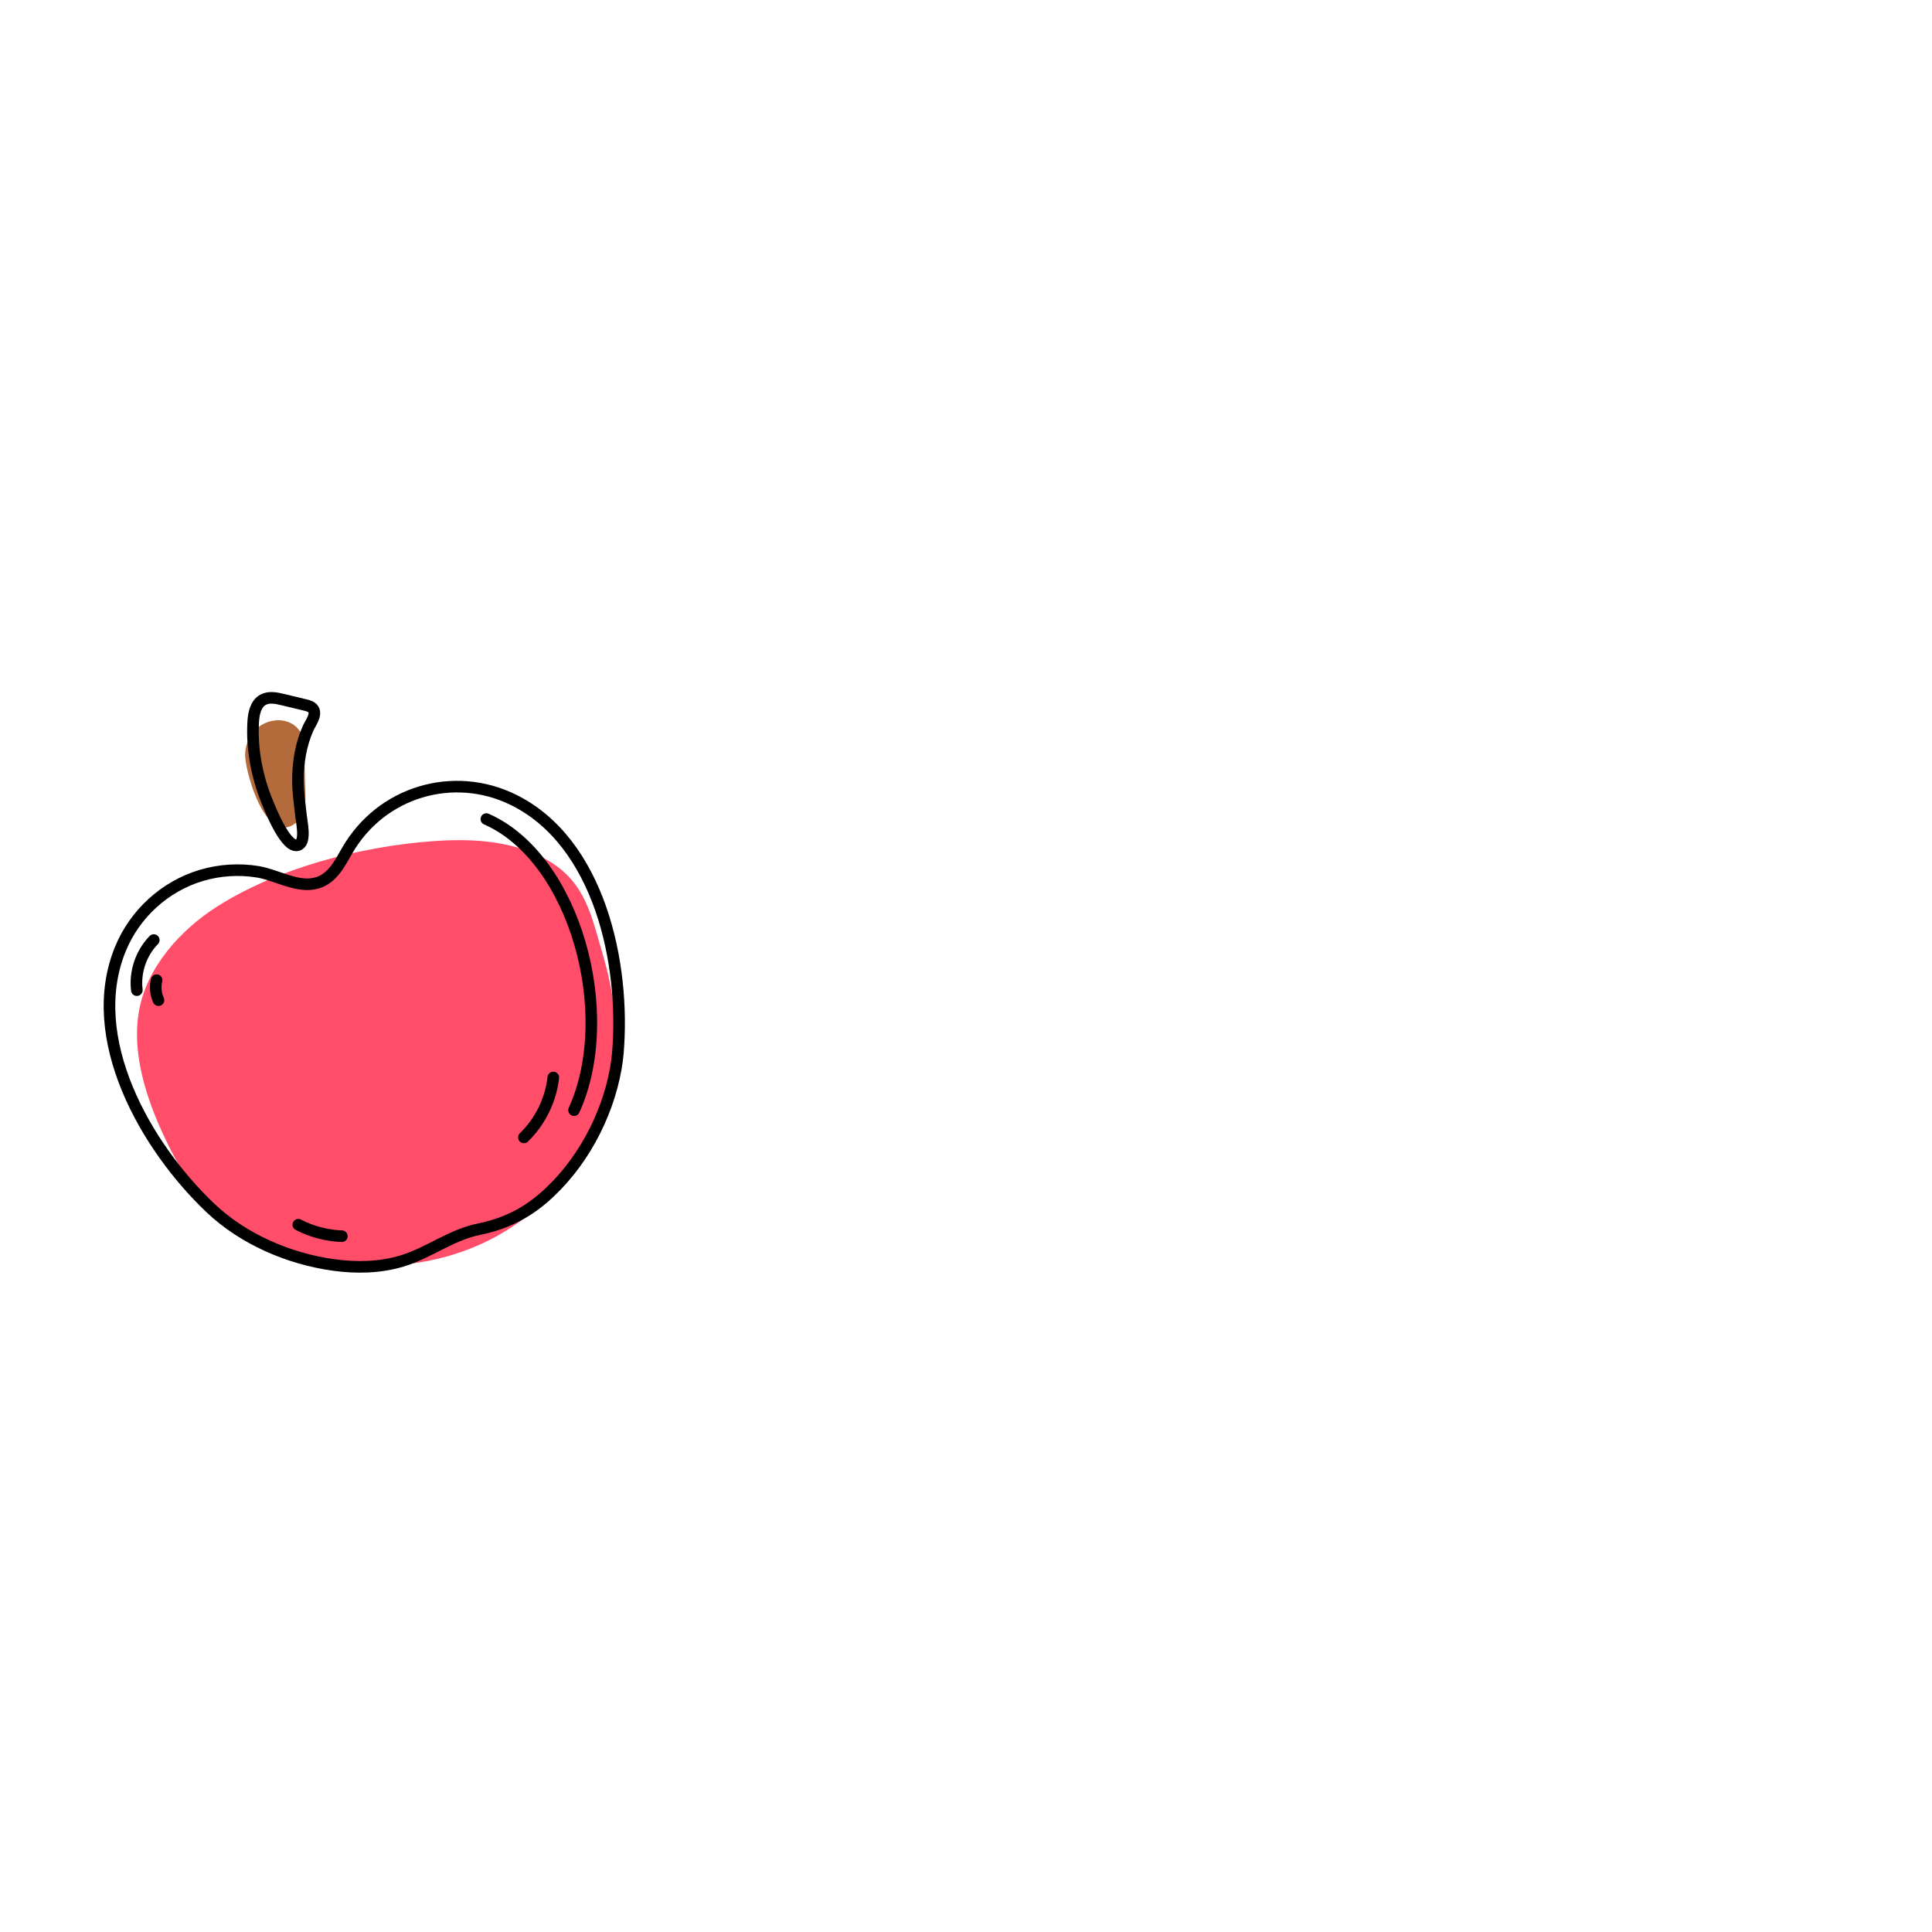
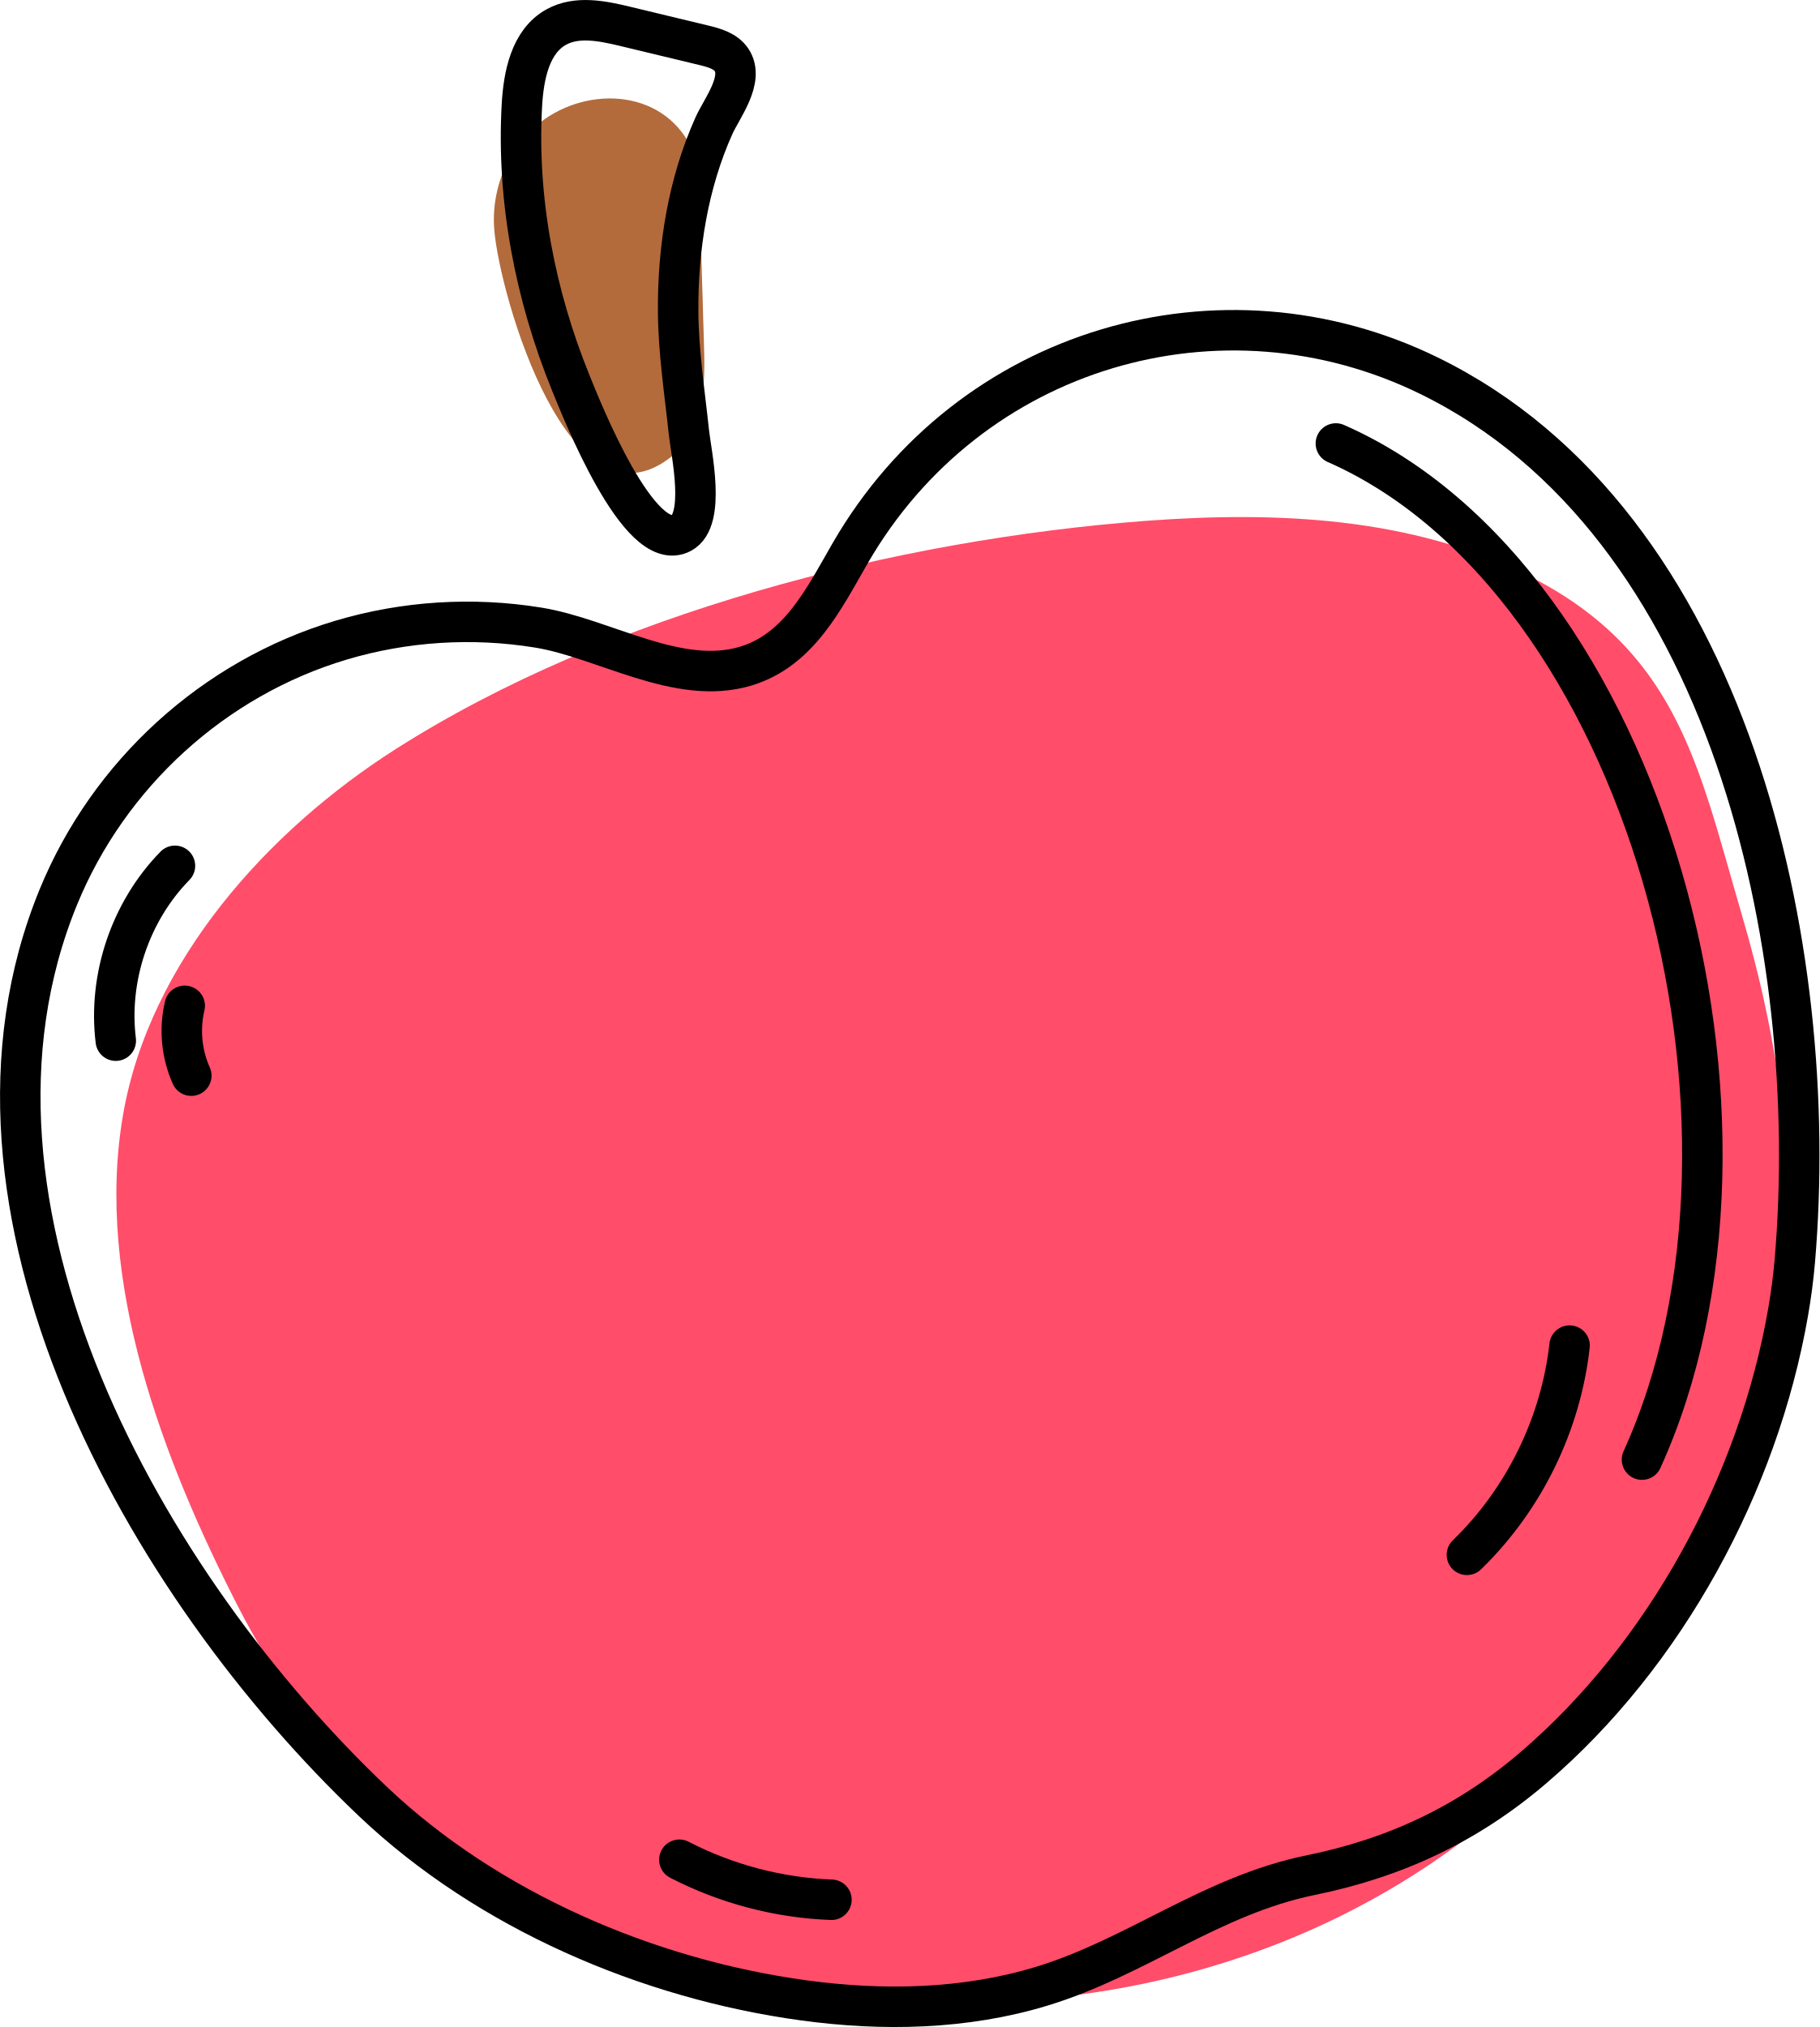
- <svg xmlns="http://www.w3.org/2000/svg" version="1.1" x="0px" y="0px" viewBox="0 0 500 500" style="enable-background:new 0 0 500 500;" xml:space="preserve">
+ <svg xmlns="http://www.w3.org/2000/svg" version="1.1" x="0px" y="0px" style="enable-background:new 0 0 500 500;" xml:space="preserve" viewBox="26.83 179.1 134.89 150.26">
  <g id="OBJECTS">
    <g>
      <g>
        <path style="fill:#FF4D6A;" d="M153.573,238.734c0.822,2.563,1.545,5.284,2.385,8.14c2.822,9.598,4.213,19.17,2.782,29.16     c-2.648,18.483-14.003,35.044-30.41,44.002c-9.458,5.164-20.209,7.619-30.961,7.486c-21.692,1.75-42.693-9.407-52.881-29.311     c-5.53-10.803-10.669-24.13-8.536-36.468c1.97-11.396,10.762-21.096,20.222-27.118c15.803-10.059,37.137-15.534,55.654-16.917     c9.64-0.72,19.717-0.274,28.346,4.082C148.333,225.909,151.324,231.726,153.573,238.734z" />
        <path style="fill:#B36B3C;" d="M64.781,190.558c0.475-0.788,1.072-1.506,1.78-2.119c3.454-2.984,9.326-2.898,11.525,1.602     c0.919,1.881,0.699,3.925,0.707,5.943c0.01,2.331,0.126,4.672,0.179,7.004c0.072,3.2,0.557,7.536-2.213,9.841     c-7.684,6.392-12.884-11.851-13.283-16.683C63.315,194.195,63.778,192.221,64.781,190.558z" />
      </g>
      <g>
        <path style="fill:none;stroke:#000000;stroke-width:3;stroke-linecap:round;stroke-linejoin:round;stroke-miterlimit:10;" d="     M159.896,272.578c-0.11,1.287-0.283,2.568-0.505,3.84c-2.212,12.659-9.075,25.327-18.864,33.712     c-4.896,4.194-10.259,6.695-16.534,7.976c-7.343,1.499-12.909,6.093-19.927,8.23c-5.695,1.734-11.802,1.849-17.666,1.047     c-11.552-1.58-23.389-6.65-31.904-14.724c-16.861-15.988-32.795-44.02-23.337-67.069c3.738-9.109,11.503-16.213,20.948-19.033     c4.728-1.412,9.757-1.725,14.626-0.934c4.915,0.798,10.352,4.356,15.368,2.861c3.986-1.188,5.843-5.061,7.765-8.384     c8.849-15.302,27.531-20.672,42.906-13.151C155.156,217.889,161.874,249.426,159.896,272.578z" />
        <path style="fill:none;stroke:#000000;stroke-width:3;stroke-linecap:round;stroke-linejoin:round;stroke-miterlimit:10;" d="     M65.523,186.907c0.124-2.208,0.618-4.739,2.556-5.806c1.526-0.84,3.406-0.455,5.1-0.047c1.939,0.466,3.877,0.933,5.816,1.399     c0.775,0.186,1.622,0.421,2.068,1.082c0.978,1.453-0.725,3.597-1.305,4.89c-1.919,4.276-2.687,9.072-2.651,13.803     c0.023,2.987,0.483,5.943,0.797,8.907c0.165,1.555,1.284,6.495-0.553,7.477c-3.13,1.673-7.41-9.175-8.209-11.141     C66.51,200.992,65.131,193.905,65.523,186.907z" />
        <path style="fill:none;stroke:#000000;stroke-width:3;stroke-linecap:round;stroke-linejoin:round;stroke-miterlimit:10;" d="     M125.87,211.975c22.949,10.089,34.008,50.441,22.695,75.326" />
        <path style="fill:none;stroke:#000000;stroke-width:3;stroke-linecap:round;stroke-linejoin:round;stroke-miterlimit:10;" d="     M143.197,278.848c-0.652,5.839-3.392,11.423-7.612,15.511" />
        <path style="fill:none;stroke:#000000;stroke-width:3;stroke-linecap:round;stroke-linejoin:round;stroke-miterlimit:10;" d="     M39.802,243.282c-3.301,3.372-4.962,8.28-4.388,12.963" />
        <path style="fill:none;stroke:#000000;stroke-width:3;stroke-linecap:round;stroke-linejoin:round;stroke-miterlimit:10;" d="     M40.526,253.661c-0.411,1.716-0.237,3.567,0.487,5.177" />
        <path style="fill:none;stroke:#000000;stroke-width:3;stroke-linecap:round;stroke-linejoin:round;stroke-miterlimit:10;" d="     M77.197,316.96c3.48,1.8,7.361,2.822,11.276,2.968" />
      </g>
    </g>
  </g>
</svg>
